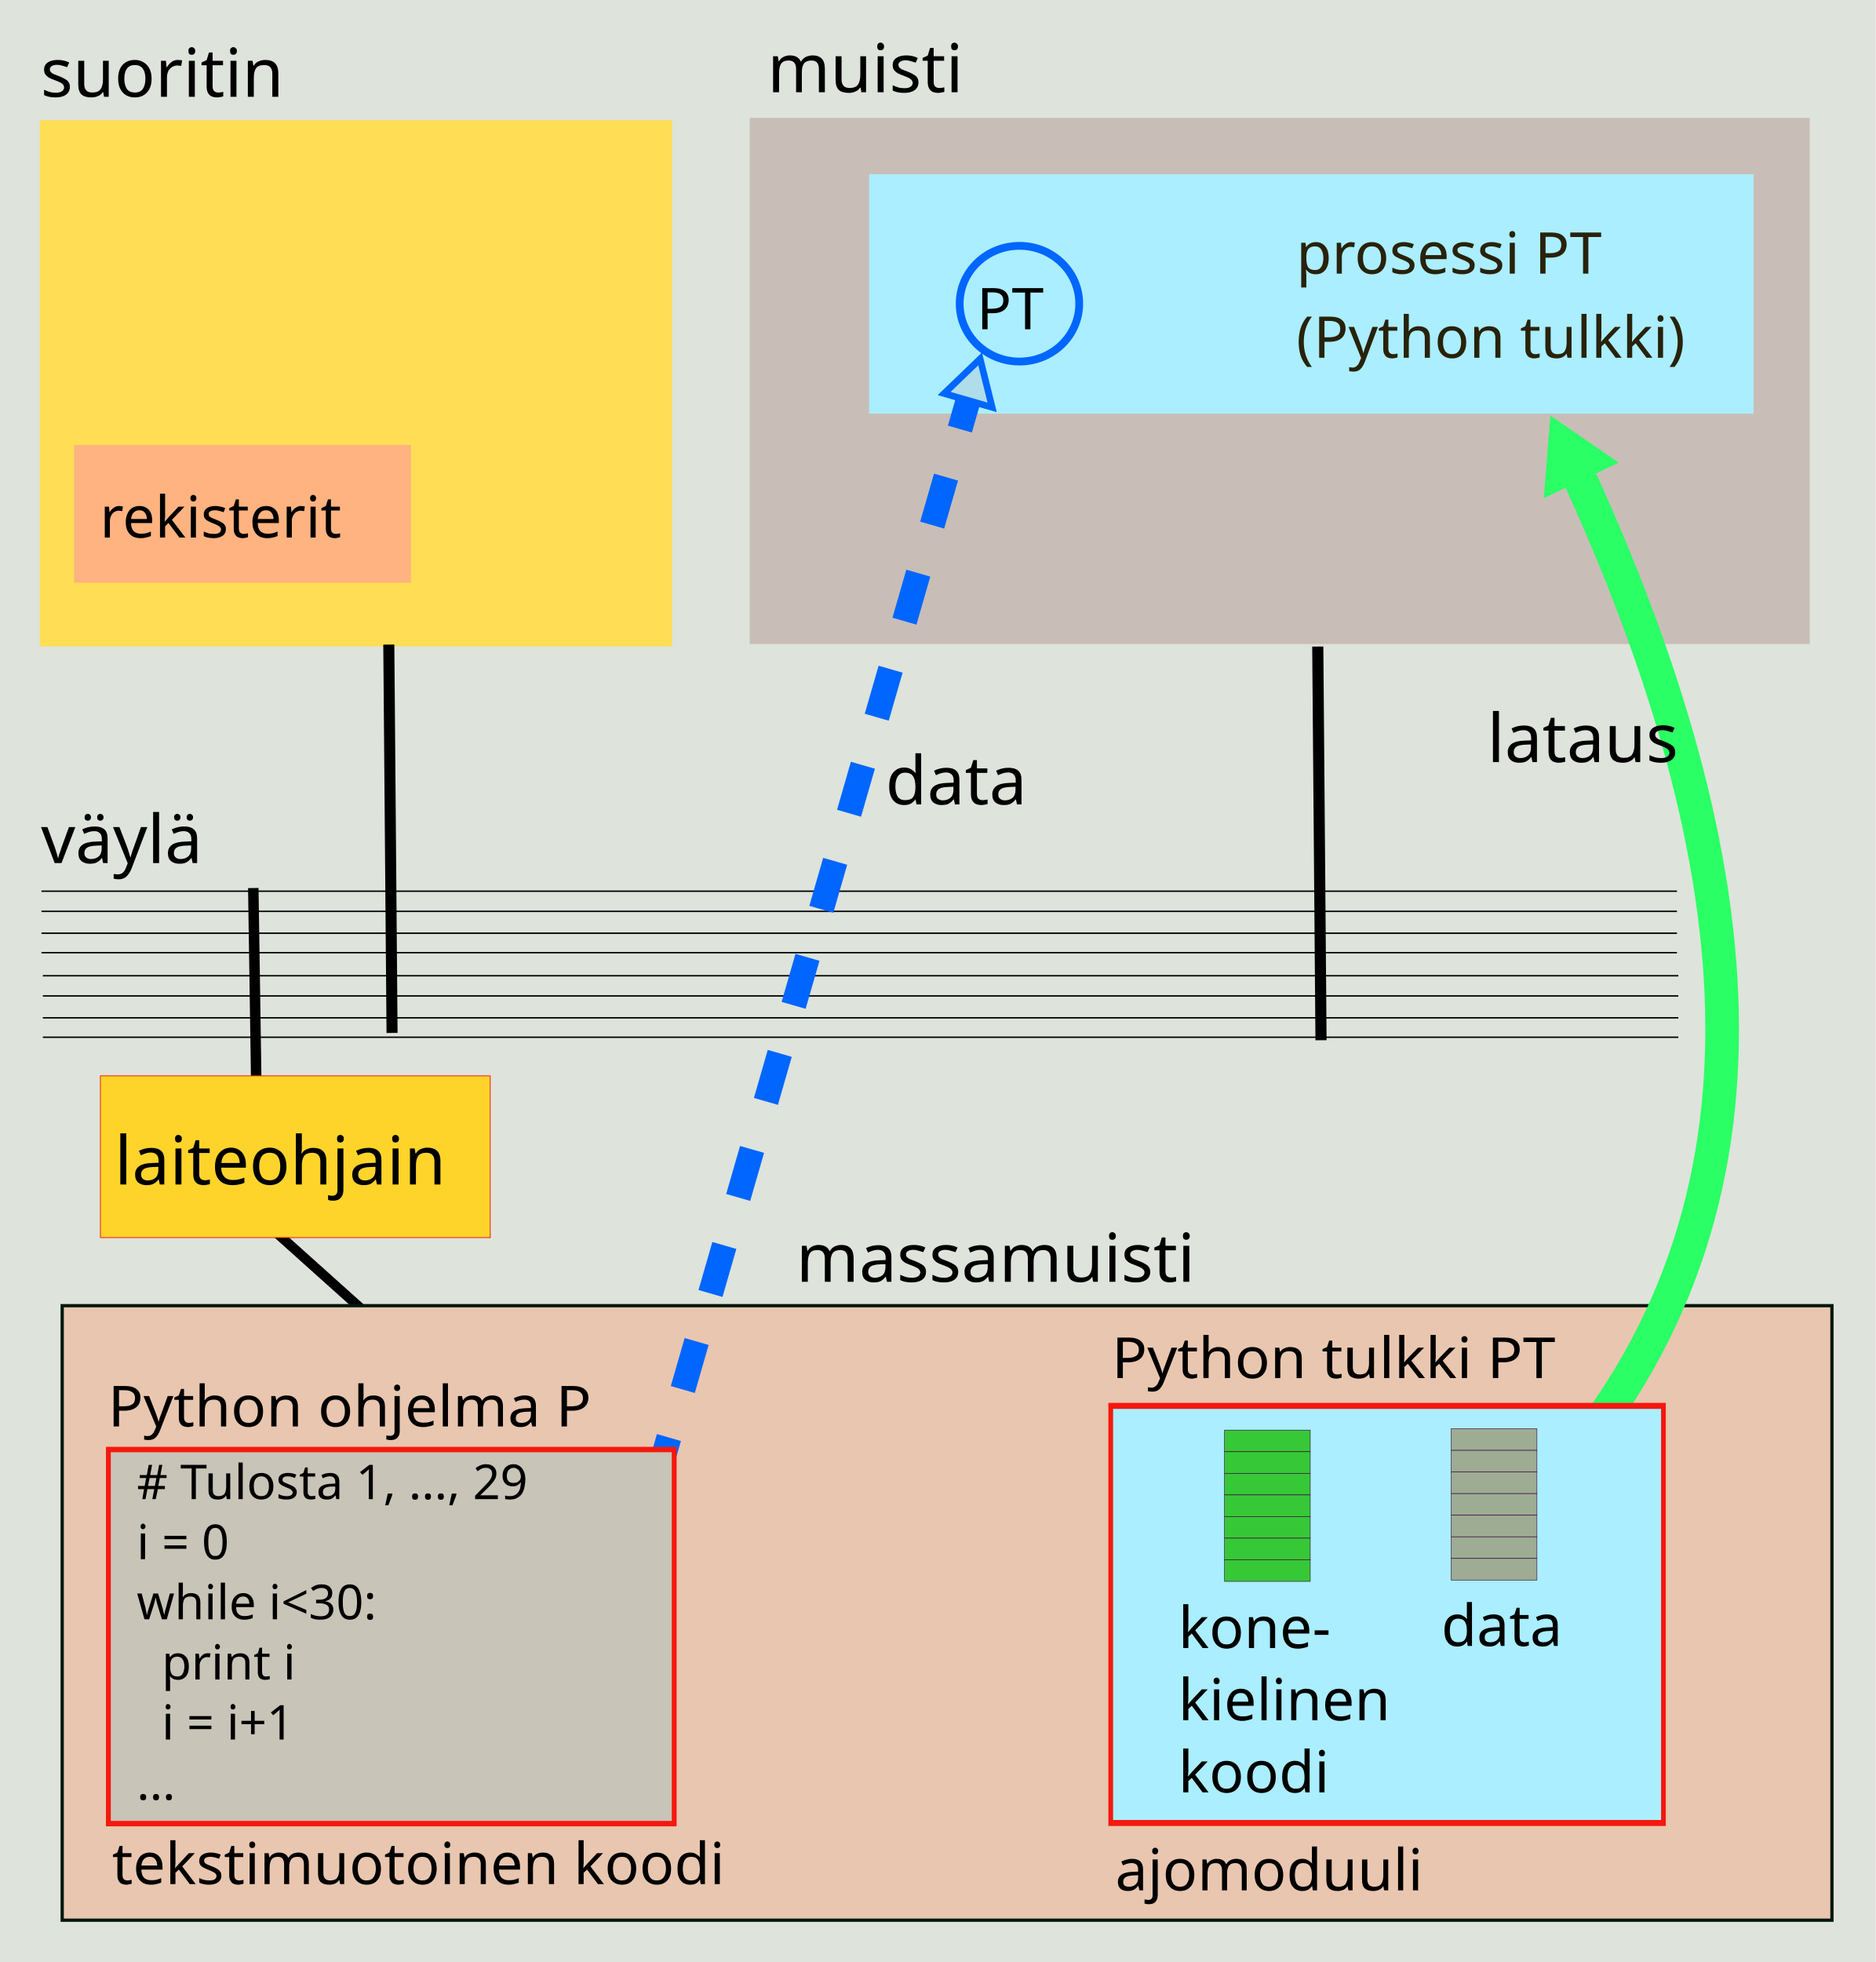
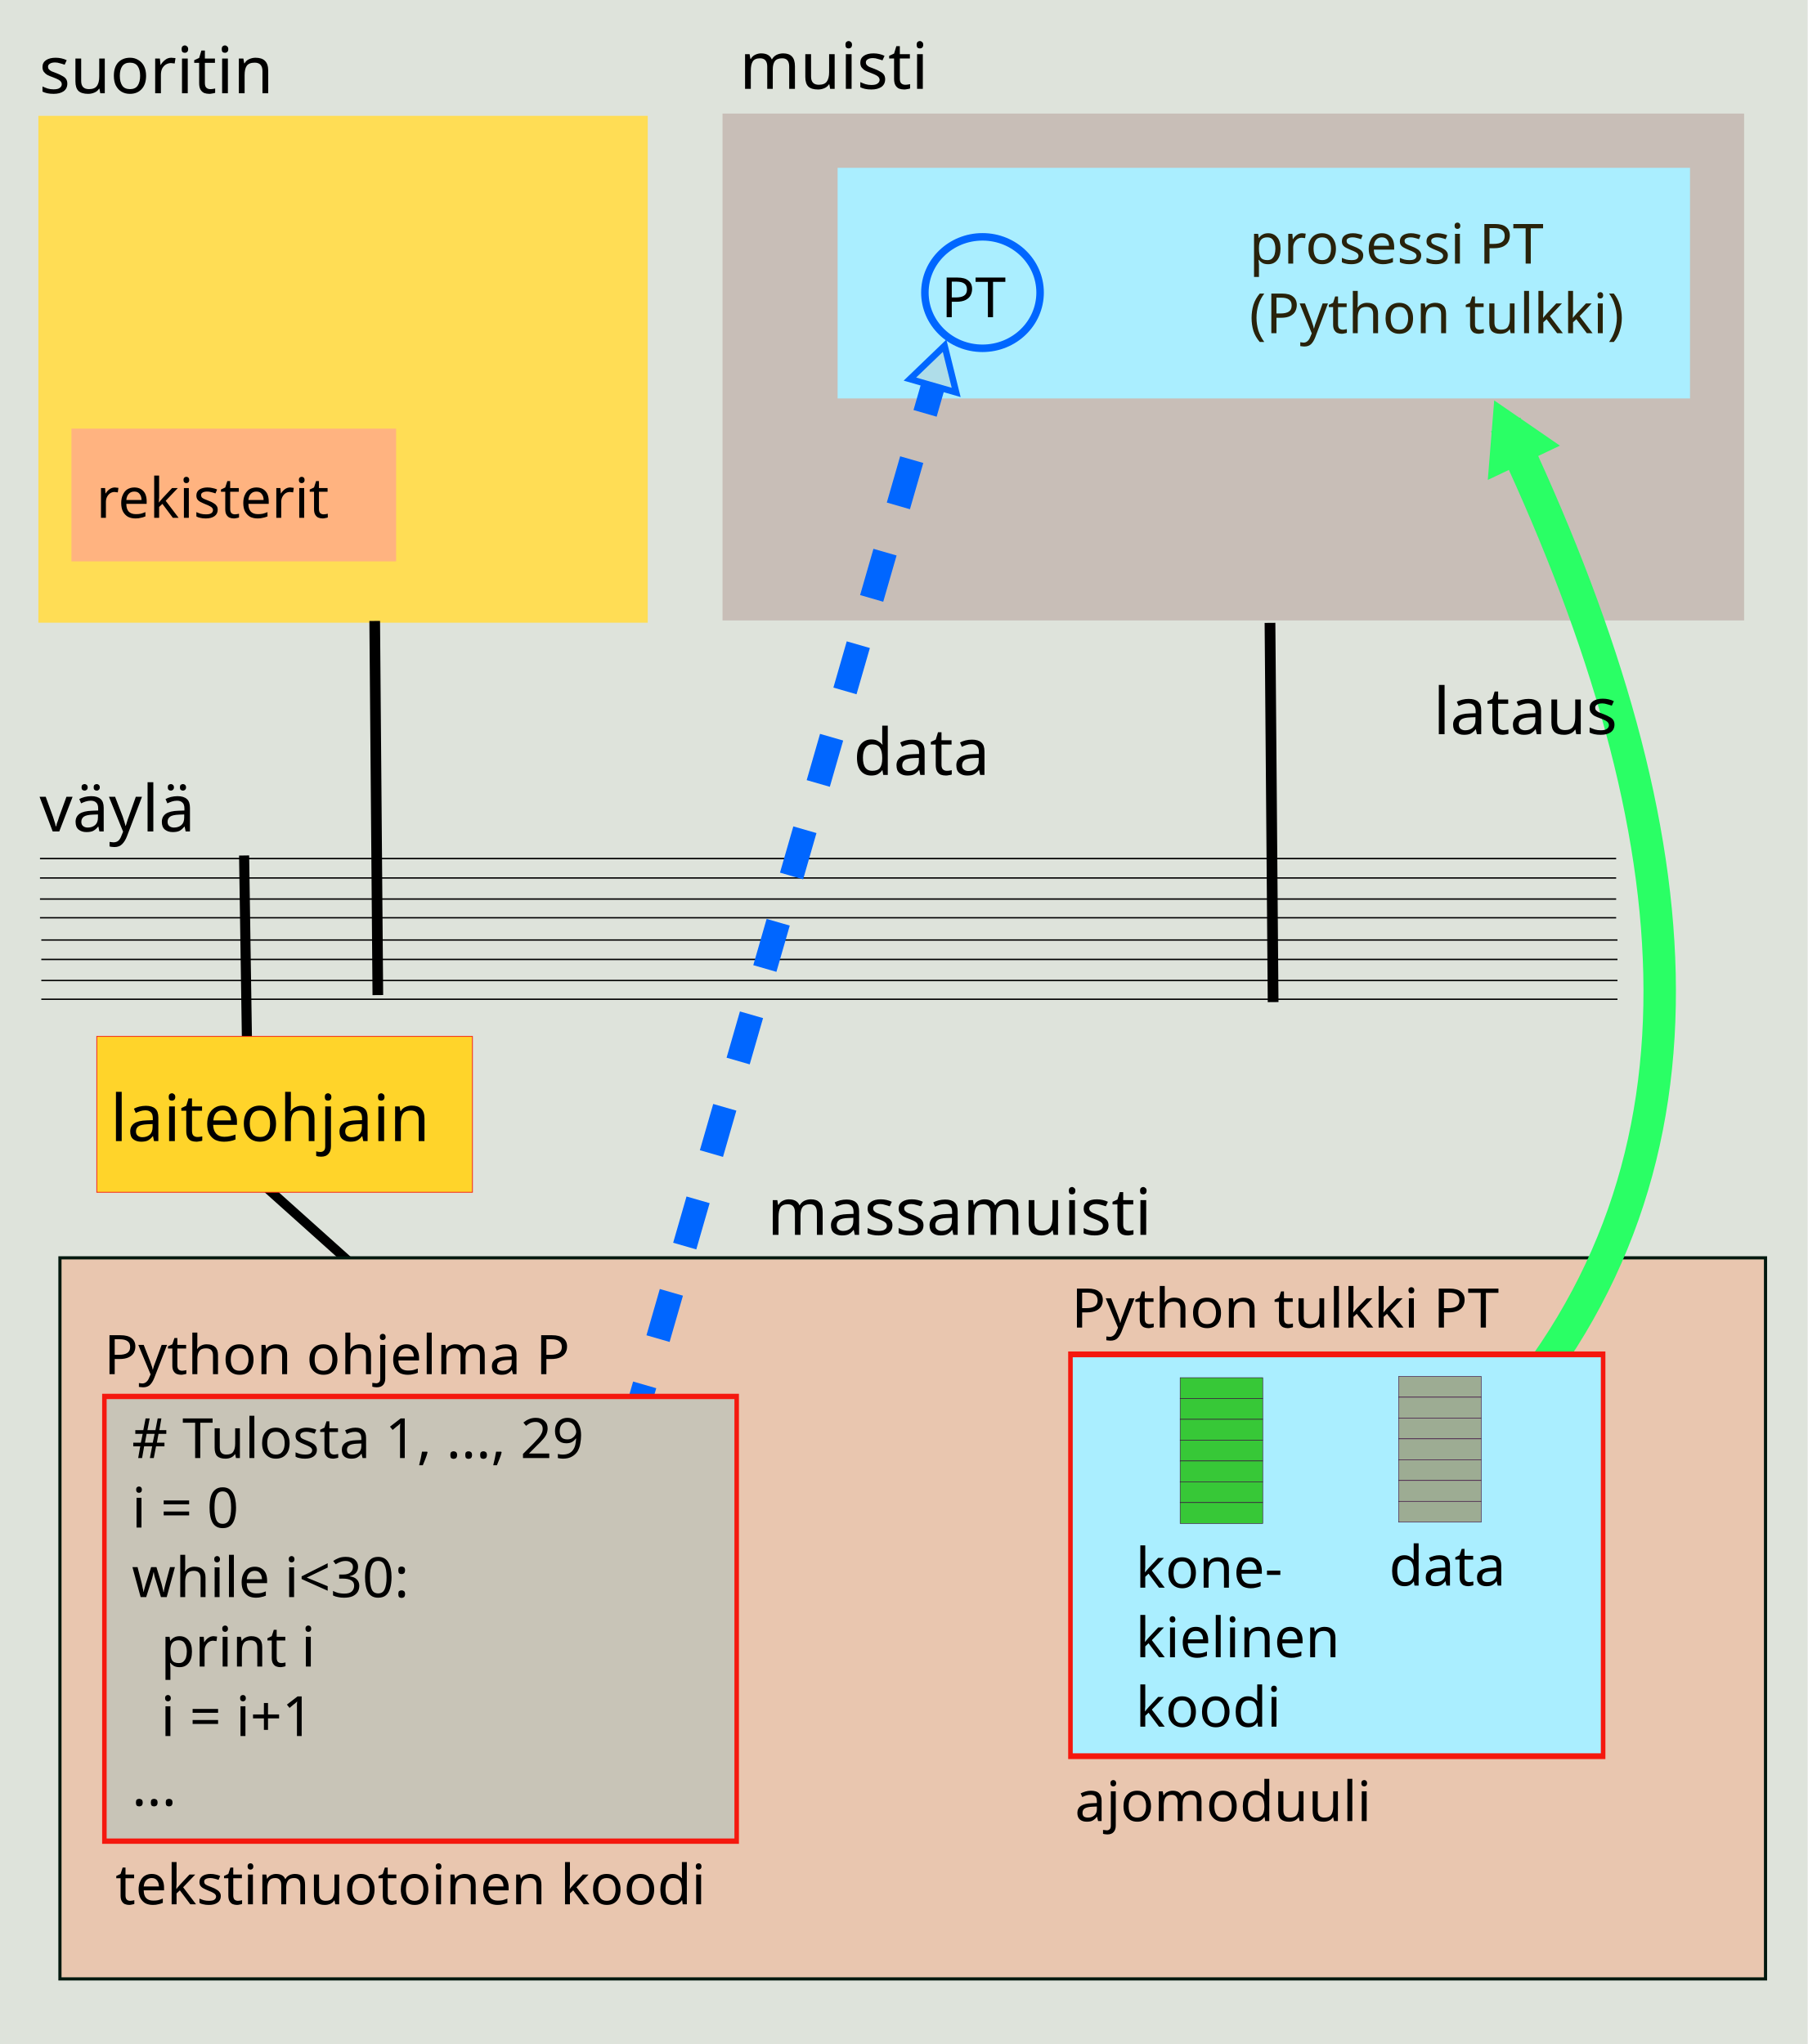
- <svg xmlns="http://www.w3.org/2000/svg" id="svg999" version="1.1" viewBox="0 0 137.591 143.908" height="143.908mm" width="137.591mm">
+ <svg xmlns="http://www.w3.org/2000/svg" id="svg999" version="1.1" viewBox="0 0 137.591 155.625" height="155.625mm" width="137.591mm">
  <defs id="defs993">
    <marker style="overflow:visible" id="Arrow1Sstart" refX="0" refY="0" orient="auto">
      <path transform="matrix(0.2,0,0,0.2,1.2,0)" style="fill-rule:evenodd;stroke:#000000;stroke-width:1pt" d="M 0,0 5,-5 -12.5,0 5,5 Z" id="path1047" />
    </marker>
    <marker style="overflow:visible" id="marker12246" refX="0" refY="0" orient="auto">
      <path transform="matrix(-0.2,0,0,-0.2,-1.2,0)" style="fill-rule:evenodd;stroke:#000000;stroke-width:1pt" d="M 0,0 5,-5 -12.5,0 5,5 Z" id="path12244" />
    </marker>
    <marker style="overflow:visible" id="marker11755" refX="0" refY="0" orient="auto">
      <path transform="scale(0.6)" d="M 8.719,4.034 -2.207,0.016 8.719,-4.002 c -1.745,2.372 -1.735,5.617 -6e-7,8.035 z" style="fill:#0055d4;fill-opacity:1;fill-rule:evenodd;stroke:#0055d4;stroke-width:0.625;stroke-linejoin:round;stroke-opacity:1" id="path11753" />
    </marker>
    <marker id="marker11634" refX="5" refY="3" orient="auto-start-reverse">
      <path style="fill:context-stroke;stroke:#0055d4;stroke-opacity:1" d="M 10,3 0,6 V 0 Z" id="path1288" />
    </marker>
    <marker style="overflow:visible" id="marker11520" refX="0" refY="0" orient="auto">
      <path transform="scale(0.4)" style="fill:#0055d4;fill-opacity:1;fill-rule:evenodd;stroke:#0055d4;stroke-width:1pt;stroke-opacity:1" d="M 5.77,0 -2.88,5 V -5 Z" id="path11518" />
    </marker>
    <marker style="overflow:visible" id="marker11411" refX="0" refY="0" orient="auto">
      <path transform="scale(0.4)" style="fill:#0055d4;fill-opacity:1;fill-rule:evenodd;stroke:#0055d4;stroke-width:1pt;stroke-opacity:1" d="M 5.77,0 -2.88,5 V -5 Z" id="path1180" />
    </marker>
    <marker style="overflow:visible" id="marker11309" refX="0" refY="0" orient="auto">
      <path transform="matrix(0.4,0,0,0.4,-1.8,0)" style="fill:#ffffff;fill-rule:evenodd;stroke:#0055d4;stroke-width:1pt;stroke-opacity:1" d="M 5.77,0 -2.88,5 V -5 Z" id="path1198" />
    </marker>
    <marker style="overflow:visible" id="Arrow2Mend" refX="0" refY="0" orient="auto">
      <path transform="scale(-0.6)" d="M 8.719,4.034 -2.207,0.016 8.719,-4.002 c -1.745,2.372 -1.735,5.617 -6e-7,8.035 z" style="fill:#0055d4;fill-opacity:1;fill-rule:evenodd;stroke:#0055d4;stroke-width:0.625;stroke-linejoin:round;stroke-opacity:1" id="path1062" />
    </marker>
    <marker style="overflow:visible" id="Arrow2Sstart" refX="0" refY="0" orient="auto">
      <path transform="matrix(0.3,0,0,0.3,-0.69,0)" d="M 8.719,4.034 -2.207,0.016 8.719,-4.002 c -1.745,2.372 -1.735,5.617 -6e-7,8.035 z" style="fill:#0055d4;fill-opacity:1;fill-rule:evenodd;stroke:#0055d4;stroke-width:0.625;stroke-linejoin:round;stroke-opacity:1" id="path1065" />
    </marker>
    <marker style="overflow:visible" id="Arrow2Mstart" refX="0" refY="0" orient="auto">
      <path transform="scale(0.6)" d="M 8.719,4.034 -2.207,0.016 8.719,-4.002 c -1.745,2.372 -1.735,5.617 -6e-7,8.035 z" style="fill:#0066ff;fill-opacity:1;fill-rule:evenodd;stroke:#0066ff;stroke-width:0.625;stroke-linejoin:round;stroke-opacity:1" id="path1059" />
    </marker>
    <marker style="overflow:visible" id="Arrow1Send" refX="0" refY="0" orient="auto">
      <path transform="matrix(-0.2,0,0,-0.2,-1.2,0)" style="fill:#0066ff;fill-opacity:1;fill-rule:evenodd;stroke:#0066ff;stroke-width:1pt;stroke-opacity:1" d="M 0,0 5,-5 -12.5,0 5,5 Z" id="path1050" />
    </marker>
    <marker orient="auto" refY="0" refX="0" id="DistanceStart" style="overflow:visible">
      <g style="fill:#0066ff;fill-opacity:1;stroke:#0066ff;stroke-opacity:1" id="g2300">
        <path id="path2306" d="M 0,0 H 2" style="fill:#0066ff;fill-opacity:1;stroke:#0066ff;stroke-width:1.15;stroke-linecap:square;stroke-opacity:1" />
        <path id="path2302" d="M 0,0 13,4 9,0 13,-4 Z" style="fill:#0066ff;fill-opacity:1;fill-rule:evenodd;stroke:#0066ff;stroke-opacity:1" />
        <path id="path2304" d="M 0,-4 V 40" style="fill:#0066ff;fill-opacity:1;stroke:#0066ff;stroke-width:1;stroke-linecap:square;stroke-opacity:1" />
      </g>
    </marker>
    <marker orient="auto" refY="0" refX="0" id="marker967" style="overflow:visible">
      <path id="path965" d="M 5.77,0 -2.88,5 V -5 Z" style="fill:#0066ff;fill-opacity:1;fill-rule:evenodd;stroke:#0066ff;stroke-width:1pt;stroke-opacity:1" transform="matrix(0.4,0,0,0.4,-1.8,0)" />
    </marker>
    <marker style="overflow:visible" id="marker3153" refX="0" refY="0" orient="auto">
      <path transform="matrix(0.2,0,0,0.2,-0.6,0)" style="fill:#afdde9;fill-opacity:1;fill-rule:evenodd;stroke:#0066ff;stroke-width:1pt;stroke-opacity:1" d="M 5.77,0 -2.88,5 V -5 Z" id="path3151" />
    </marker>
    <marker orient="auto" refY="0" refX="0" id="marker2929" style="overflow:visible">
      <path id="path2927" d="M 5.77,0 -2.88,5 V -5 Z" style="fill:#2aff65;fill-opacity:1;fill-rule:evenodd;stroke:#2aff65;stroke-width:1pt;stroke-opacity:1" transform="matrix(0.2,0,0,0.2,-0.6,0)" />
    </marker>
    <marker id="ExperimentalArrow" refX="5" refY="3" orient="auto-start-reverse">
      <path style="fill:context-stroke;stroke:#2aff65;stroke-opacity:1" d="M 10,3 0,6 V 0 Z" id="path1496" />
    </marker>
    <marker style="overflow:visible" id="TriangleOutM" refX="0" refY="0" orient="auto">
      <path transform="scale(0.4)" style="fill:#2aff65;fill-opacity:1;fill-rule:evenodd;stroke:#2aff65;stroke-width:1pt;stroke-opacity:1" d="M 5.77,0 -2.88,5 V -5 Z" id="path1388" />
    </marker>
    <marker style="overflow:visible" id="EmptyTriangleOutM" refX="0" refY="0" orient="auto">
      <path transform="matrix(0.4,0,0,0.4,-1.8,0)" style="fill:#0066ff;fill-opacity:1;fill-rule:evenodd;stroke:#0066ff;stroke-width:1pt;stroke-opacity:1" d="M 5.77,0 -2.88,5 V -5 Z" id="path1049" />
    </marker>
    <marker style="overflow:visible" id="EmptyTriangleOutS" refX="0" refY="0" orient="auto">
      <path transform="matrix(0.2,0,0,0.2,-0.6,0)" style="fill:none;fill-opacity:1;fill-rule:evenodd;stroke:#0066ff;stroke-width:1pt;stroke-opacity:1" d="M 5.77,0 -2.88,5 V -5 Z" id="path1954" />
    </marker>
  </defs>
-   <g transform="translate(-45.58221,-57.1514)" id="layer1">
-     <rect y="57.151" x="45.582" height="143.908" width="137.591" id="rect4352" style="opacity:1;fill:#dee3db;fill-opacity:1;stroke:none;stroke-width:2.668;stroke-linecap:square;stroke-miterlimit:4;stroke-dasharray:none;stroke-opacity:1" />
+   <g transform="translate(-45.58221,-57.15141)" id="layer1">
+     <rect y="57.151" x="45.582" height="155.625" width="137.591" id="rect4352" style="opacity:1;fill:#dee3db;fill-opacity:1;stroke:none;stroke-width:2.668;stroke-linecap:square;stroke-miterlimit:4;stroke-dasharray:none;stroke-opacity:1" />
    <path id="path3832-2-5" d="m 60.056,142.364 14.123,12.661 z" style="fill:none;stroke:#000000;stroke-width:0.718;stroke-linecap:butt;stroke-linejoin:miter;stroke-miterlimit:4;stroke-dasharray:none;stroke-opacity:1" />
    <text id="text891" y="151.167" x="103.988" style="font-style:normal;font-variant:normal;font-weight:normal;font-stretch:normal;font-size:4.939px;line-height:1.25;font-family:sans-serif;-inkscape-font-specification:'sans-serif, Normal';font-variant-ligatures:normal;font-variant-caps:normal;font-variant-numeric:normal;font-feature-settings:normal;text-align:start;letter-spacing:0px;word-spacing:0px;writing-mode:lr-tb;text-anchor:start;fill:#000000;fill-opacity:1;stroke:none;stroke-width:0.265" xml:space="preserve">
      <tspan style="stroke-width:0.265" id="tspan889" y="151.167" x="103.988">
        <tspan style="stroke-width:0.265" id="tspan887" y="151.167" x="103.988">massamuisti</tspan>
      </tspan>
    </text>
    <path d="m -99.129,-76.09 v 92.785 c 0.669,-1.303 1.303,-2.635 2.305,-3.684 0.101,-0.105 0.816,-0.048 1.535,0.029 0.06,-0.182 0.117,-0.365 0.16,-0.555 1.671,-3.148 0.668,-1.089 2.182,-4.721 0.453,-1.086 1.311,-2.841 1.512,-4.062 4.27e-4,-0.109 -4.02e-4,-0.217 0,-0.326 -0.073,-0.591 -0.464,-1.324 0.004,-1.557 7.93e-4,-0.54 0.005,-1.081 0.004,-1.621 1.151,0.262 2.345,0.401 3.52,0.596 1.208,-0.206 2.439,-0.345 3.623,-0.617 0.002,0.549 -0.003,1.099 -0.004,1.648 0,0 0.002,0 0.002,0 0.556,0.271 0.091,1.244 0,1.855 -0.002,0.011 -0.004,0.022 -0.006,0.033 -0.003,0.856 -0.003,1.712 -0.006,2.568 0.006,1.533 0.04,3.067 0.057,4.602 0.08,-0.183 0.062,-0.155 0.154,-0.363 1.615,-3.662 3.725,-7.108 5.402,-10.74 1.112,-2.407 2.625,-3.362 3.934,-3.273 2.181,0.147 3.791,3.19 2.01,7.234 v 0.002 c -0.555,1.261 -1.182,2.49 -1.818,3.715 0.331,0.031 0.642,0.052 1.027,0.113 1.074,0.793 2.833,1.943 2.463,2.504 1.156,1.035 0.926,0.653 1.479,2.725 -0.058,-0.076 -0.099,-0.286 -0.174,-0.227 -0.183,0.144 1.336,2.453 1.373,2.525 0.069,0.136 0.12,0.279 0.174,0.422 0.552,0.121 1.098,0.281 1.641,0.449 0.951,-1.091 2.733,-2.767 3.09,-3.143 0.593,-0.624 1.141,-1.289 1.711,-1.934 0.898,-1.877 2.506,-3.083 3.945,-4.498 0.919,-0.903 1.695,-1.97 2.508,-2.967 1.736,-0.12 3.746,-1.303 5.209,-0.361 1.899,1.223 1.059,4.54 0.889,6.352 -0.044,0.469 -0.063,0.94 -0.09,1.41 0.476,-0.111 0.957,-0.187 1.449,-0.193 0.53,-0.007 0.963,1.299 1.246,2.426 0.316,-0.001 0.616,0.039 0.848,0.236 0.22,0.186 0.399,0.413 0.564,0.652 0.109,0.031 0.208,0.058 0.309,0.086 0.491,0.097 0.965,0.227 1.359,0.521 1.509,1.126 1.347,3.682 1.68,5.312 -0.302,0.867 -0.335,1.913 -0.676,2.754 0.914,0.799 1.579,1.784 1.297,2.934 -0.37,1.506 -2.035,2.373 -2.758,3.744 -0.103,0.196 0.136,0.096 0.424,-0.074 0.309,-0.26 0.623,-0.52 0.916,-0.779 0.003,0.142 -0.514,0.542 -0.916,0.779 -1.425,1.197 -3.026,2.299 -4.93,2.492 -0.55,0.913 -1.643,2.738 -1.947,3.188 -0.206,0.305 -0.535,0.526 -0.689,0.859 -0.179,0.386 0.099,1.124 -0.27,1.266 -0.004,0.221 -1.39e-4,0.441 -0.01,0.662 -0.009,0.127 0.102,0.393 -0.025,0.383 -0.419,-0.034 -0.851,-0.042 -1.281,-0.053 -2.366,6.255 -5.432,11.99 -8.879,17.723 -0.449,1.245 0.279,2.244 -0.492,3.521 -0.439,0.726 -0.948,1.209 -1.389,1.543 -0.111,0.133 -0.314,0.322 -0.637,0.625 -0.796,0.073 -0.216,0.021 0.637,-0.625 0.598,-0.711 -1.785,0.453 -6.721,-2.576 -0.262,-0.161 0.118,-0.603 0.164,-0.906 0.105,-0.701 0.125,-1.386 0.105,-2.092 -0.098,-1.941 -0.084,-3.885 -0.061,-5.828 0.003,-0.654 0.003,-0.381 0.002,-0.818 -0.017,-5.572 4.408,-6.744 6.297,-3.539 1.808,-3.527 3.336,-7.194 4.805,-10.871 0.064,-0.144 0.141,-0.321 0.207,-0.471 -0.048,-0.662 -0.094,-1.324 -0.109,-1.992 9.18e-4,-0.019 0.001,-0.039 0.002,-0.059 -0.042,0.052 -0.085,0.104 -0.127,0.156 -1.029,0.349 -2.003,0.965 -3.086,1.047 -2.296,0.173 -3.321,-2.043 -3.941,-3.824 -0.055,-0.158 -0.07,-0.43 -0.066,-0.75 -0.214,-0.077 -0.361,-0.128 -0.621,-0.225 -0.251,-0.094 -0.5,-0.191 -0.75,-0.287 -3.987,0.688 -4.667,0.986 -4.754,-0.391 0,0 -0.002,0 -0.002,0 -0.105,-0.015 -0.175,-0.047 -0.221,-0.088 -0.436,0.028 -0.8,0.034 -1.156,0.041 -0.557,0.336 -1.333,0.794 -2.191,1.207 -0.003,2.439 -0.008,4.879 -0.006,7.318 0.004,1.339 0.004,2.678 0.002,4.018 -7.244,2.961 -6.022,3.779 -8.719,-1.662 -0.409,-0.826 -0.732,-1.608 -1.18,-2.318 -0.133,0.287 -0.265,0.574 -0.402,0.859 -0.373,1.473 -0.954,4.26 -3.252,3.801 -1.664,-0.333 -3.32,-1.394 -4.238,-2.82 -0.424,-0.658 -0.345,-1.518 -0.076,-2.387 -1.054,0.541 -2.084,1.516 -3.223,1.297 -0.867,-0.167 -1.612,-0.639 -2.324,-1.191 V 185.697 H 219.395 V -76.09 Z m 54.229,90.127 c -0.099,-0.02 -0.193,-0.047 -0.293,-0.064 0.73,1.07 1.067,2.519 2.158,3.191 0.911,0.561 -0.838,-1.97 -1.258,-2.955 -0.136,-0.034 -0.41,-0.116 -0.607,-0.172 z m -0.293,-0.064 c -0.005,-0.007 -0.011,-0.014 -0.016,-0.021 -0.47,-0.134 -0.868,-0.243 -1.275,-0.355 0.01,0.045 0.024,0.092 0.033,0.135 0.408,0.108 0.836,0.171 1.258,0.242 z m -25.549,0.195 c -0.024,0.042 -0.077,0.093 -0.123,0.143 0.021,0.001 0.015,0.034 0,0.086 0.005,0.002 0.01,0.004 0.016,0.006 0.01,-0.019 0.012,-0.025 0.107,-0.234 z m -28.213,3.604 c -0.096,0.002 0.257,0.953 0.41,1.693 0.199,0.189 0.369,0.389 0.453,0.555 0.04,-0.145 0.067,-0.251 0.105,-0.395 -0.222,-0.618 -0.477,-1.219 -0.861,-1.746 -0.055,-0.075 -0.089,-0.108 -0.107,-0.107 z m -0.174,1.623 v 3.877 c 0.029,-0.067 0.13,-0.284 0.139,-0.309 0.268,-0.732 0.554,-1.699 0.822,-2.664 -0.261,0.028 -0.627,-0.411 -0.961,-0.904 z m 9.664,0.922 c 0.1,0.134 0.195,0.27 0.295,0.404 -0.008,-0.13 -0.012,-0.26 -0.016,-0.389 -0.095,-0.008 -0.185,-0.009 -0.279,-0.016 z m 3.592,15.9 c -0.022,0.069 -0.053,0.207 -0.076,0.291 0.001,-0.003 0.003,-0.005 0.004,-0.008 0.025,-0.094 0.102,-0.376 0.072,-0.283 z" style="opacity:0;fill:#ffed2a;fill-opacity:1;stroke:#8e220e;stroke-width:1.279;stroke-miterlimit:4;stroke-dasharray:none;stroke-opacity:1" transform="matrix(0.2645833,0,0,0.2645833,33.67596,55.6395)" id="rect3713" />
    <path id="rect3713-8-5" d="M 48.503,65.971 V 104.562 H 94.893 V 65.971 Z" style="opacity:1;fill:#ffdd55;stroke:none;stroke-width:0.187;stroke-opacity:1" />
    <rect y="89.786" x="51.019" height="10.106" width="24.718" id="rect4631" style="opacity:1;fill:#ffb380;stroke:none;stroke-width:0.129;stroke-opacity:1" />
    <text id="text4629" y="96.581" x="52.909" style="font-style:normal;font-variant:normal;font-weight:normal;font-stretch:normal;font-size:4.233px;line-height:1.25;font-family:sans-serif;-inkscape-font-specification:'sans-serif, Normal';font-variant-ligatures:normal;font-variant-caps:normal;font-variant-numeric:normal;font-feature-settings:normal;text-align:start;letter-spacing:0px;word-spacing:0px;writing-mode:lr-tb;text-anchor:start;fill:#000000;fill-opacity:1;stroke:none;stroke-width:0.265;stroke-opacity:1" xml:space="preserve">
      <tspan id="tspan4350" x="52.909" y="96.581">rekisterit</tspan>
    </text>
    <path id="rect3713-8" d="m 100.585,65.799 v 38.591 h 77.769 V 65.799 Z" style="opacity:1;fill:#c8beb7;stroke:none;stroke-width:0.242;stroke-opacity:1" />
    <g style="stroke:none;stroke-opacity:1" transform="translate(-16.55119,-51.38773)" id="g4684">
      <rect style="opacity:1;fill:#aaeeff;stroke:none;stroke-width:0.275;stroke-opacity:1" id="rect4631-8" width="64.889" height="17.56" x="125.897" y="121.316" />
-       <text xml:space="preserve" style="font-style:normal;font-variant:normal;font-weight:normal;font-stretch:normal;font-size:4.939px;line-height:1.25;font-family:sans-serif;-inkscape-font-specification:'sans-serif, Normal';font-variant-ligatures:normal;font-variant-caps:normal;font-variant-numeric:normal;font-feature-settings:normal;text-align:start;letter-spacing:0px;word-spacing:0px;writing-mode:lr-tb;text-anchor:start;fill:#28220b;fill-opacity:1;stroke:none;stroke-width:0.265;stroke-opacity:1" x="157.238" y="128.612" id="text4629-1">
+       <text xml:space="preserve" style="font-style:normal;font-variant:normal;font-weight:normal;font-stretch:normal;font-size:4.233px;line-height:1.25;font-family:sans-serif;-inkscape-font-specification:'sans-serif, Normal';font-variant-ligatures:normal;font-variant-caps:normal;font-variant-numeric:normal;font-feature-settings:normal;text-align:start;letter-spacing:0px;word-spacing:0px;writing-mode:lr-tb;text-anchor:start;fill:#28220b;fill-opacity:1;stroke:none;stroke-width:0.265;stroke-opacity:1" x="157.238" y="128.612" id="text4629-1">
        <tspan id="tspan888" style="font-style:normal;font-variant:normal;font-weight:normal;font-stretch:normal;font-size:4.233px;font-family:sans-serif;-inkscape-font-specification:'sans-serif, Normal';font-variant-ligatures:normal;font-variant-caps:normal;font-variant-numeric:normal;font-feature-settings:normal;text-align:start;writing-mode:lr-tb;text-anchor:start" x="157.238" y="128.612">prosessi PT</tspan>
-         <tspan id="tspan890" style="font-style:normal;font-variant:normal;font-weight:normal;font-stretch:normal;font-size:4.233px;font-family:sans-serif;-inkscape-font-specification:'sans-serif, Normal';font-variant-ligatures:normal;font-variant-caps:normal;font-variant-numeric:normal;font-feature-settings:normal;text-align:start;writing-mode:lr-tb;text-anchor:start" x="157.238" y="134.785">(Python tulkki)</tspan>
+         <tspan id="tspan890" style="font-style:normal;font-variant:normal;font-weight:normal;font-stretch:normal;font-size:4.233px;font-family:sans-serif;-inkscape-font-specification:'sans-serif, Normal';font-variant-ligatures:normal;font-variant-caps:normal;font-variant-numeric:normal;font-feature-settings:normal;text-align:start;writing-mode:lr-tb;text-anchor:start" x="157.238" y="133.903">(Python tulkki)</tspan>
      </text>
    </g>
    <text id="text4688" y="63.916" x="101.879" style="font-style:normal;font-variant:normal;font-weight:normal;font-stretch:normal;font-size:4.939px;line-height:1.25;font-family:sans-serif;-inkscape-font-specification:'sans-serif, Normal';font-variant-ligatures:normal;font-variant-caps:normal;font-variant-numeric:normal;font-feature-settings:normal;text-align:start;letter-spacing:0px;word-spacing:0px;writing-mode:lr-tb;text-anchor:start;fill:#000000;fill-opacity:1;stroke:none;stroke-width:0.265" xml:space="preserve">
      <tspan y="63.916" x="101.879" id="tspan1784">muisti</tspan>
    </text>
    <text id="text4692" y="64.248" x="48.567" style="font-style:normal;font-variant:normal;font-weight:normal;font-stretch:normal;font-size:4.939px;line-height:1.25;font-family:sans-serif;-inkscape-font-specification:'sans-serif, Normal';font-variant-ligatures:normal;font-variant-caps:normal;font-variant-numeric:normal;font-feature-settings:normal;text-align:start;letter-spacing:0px;word-spacing:0px;writing-mode:lr-tb;text-anchor:start;fill:#000000;fill-opacity:1;stroke:none;stroke-width:0.265" xml:space="preserve">
      <tspan y="64.248" x="48.567" id="tspan1691">suoritin</tspan>
    </text>
    <g transform="matrix(0.6697177,0,0,0.3949494,38.24732,56.99699)" style="stroke:#000000;stroke-opacity:1" id="g3828">
      <path style="fill:none;stroke:#000000;stroke-width:0.265px;stroke-linecap:butt;stroke-linejoin:miter;stroke-opacity:1" d="m 15.497,165.897 c 179.161,0 179.161,0 179.161,0" id="path28" />
      <path style="fill:none;stroke:#000000;stroke-width:0.265px;stroke-linecap:butt;stroke-linejoin:miter;stroke-opacity:1" d="M 194.658,177.182 Z" id="path30" />
      <path style="fill:none;stroke:#000000;stroke-width:0.265px;stroke-linecap:butt;stroke-linejoin:miter;stroke-opacity:1" d="m 15.497,169.641 c 179.161,0 179.161,0 179.161,0" id="path28-2" />
      <path style="fill:none;stroke:#000000;stroke-width:0.265px;stroke-linecap:butt;stroke-linejoin:miter;stroke-opacity:1" d="m 15.497,173.704 c 179.161,0 179.161,0 179.161,0" id="path28-1" />
      <path style="fill:none;stroke:#000000;stroke-width:0.265px;stroke-linecap:butt;stroke-linejoin:miter;stroke-opacity:1" d="m 15.497,177.314 c 179.161,0 179.161,0 179.161,0" id="path28-5" />
      <path style="fill:none;stroke:#000000;stroke-width:0.265px;stroke-linecap:butt;stroke-linejoin:miter;stroke-opacity:1" d="m 15.648,181.603 c 179.16,0 179.16,0 179.16,0" id="path28-11" />
      <path style="fill:none;stroke:#000000;stroke-width:0.265px;stroke-linecap:butt;stroke-linejoin:miter;stroke-opacity:1" d="M 194.808,192.887 Z" id="path30-2" />
      <path style="fill:none;stroke:#000000;stroke-width:0.265px;stroke-linecap:butt;stroke-linejoin:miter;stroke-opacity:1" d="m 15.648,185.347 c 179.16,0 179.16,0 179.16,0" id="path28-2-3" />
      <path style="fill:none;stroke:#000000;stroke-width:0.265px;stroke-linecap:butt;stroke-linejoin:miter;stroke-opacity:1" d="m 15.648,189.41 c 179.16,0 179.16,0 179.16,0" id="path28-1-8" />
      <path style="fill:none;stroke:#000000;stroke-width:0.265px;stroke-linecap:butt;stroke-linejoin:miter;stroke-opacity:1" d="m 15.648,193.02 c 179.16,0 179.16,0 179.16,0" id="path28-5-7" />
    </g>
    <text id="text4692-9" y="120.457" x="48.595" style="font-style:normal;font-variant:normal;font-weight:normal;font-stretch:normal;font-size:4.939px;line-height:1.25;font-family:sans-serif;-inkscape-font-specification:'sans-serif, Normal';font-variant-ligatures:normal;font-variant-caps:normal;font-variant-numeric:normal;font-feature-settings:normal;text-align:start;letter-spacing:0px;word-spacing:0px;writing-mode:lr-tb;text-anchor:start;fill:#000000;fill-opacity:1;stroke:none;stroke-width:0.265" xml:space="preserve">
      <tspan y="120.457" x="48.595" id="tspan1693">väylä</tspan>
    </text>
    <path id="path3832" d="m 74.107,104.43 0.238,28.484 z" style="fill:none;stroke:#000000;stroke-width:0.811;stroke-linecap:butt;stroke-linejoin:miter;stroke-miterlimit:4;stroke-dasharray:none;stroke-opacity:1" />
    <path id="path3832-9" d="m 142.261,104.574 c 0.238,28.875 0.238,28.875 0.238,28.875" style="fill:none;stroke:#000000;stroke-width:0.817;stroke-linecap:butt;stroke-linejoin:miter;stroke-miterlimit:4;stroke-dasharray:none;stroke-opacity:1" />
    <path id="path3832-2" d="m 64.165,122.287 0.305,19.871 z" style="fill:none;stroke:#000000;stroke-width:0.768;stroke-linecap:butt;stroke-linejoin:miter;stroke-miterlimit:4;stroke-dasharray:none;stroke-opacity:1" />
    <g transform="translate(-44.45002)" id="g902">
      <rect style="opacity:1;fill:#ffd42a;stroke:#f5180e;stroke-width:0.058;stroke-miterlimit:4;stroke-dasharray:none;stroke-opacity:1" id="rect65-5-0-3" width="28.599" height="11.864" x="97.399" y="136.062" />
      <text xml:space="preserve" style="font-style:normal;font-variant:normal;font-weight:normal;font-stretch:normal;font-size:4.939px;line-height:1.25;font-family:sans-serif;-inkscape-font-specification:'sans-serif, Normal';font-variant-ligatures:normal;font-variant-caps:normal;font-variant-numeric:normal;font-feature-settings:normal;text-align:start;letter-spacing:0px;word-spacing:0px;writing-mode:lr-tb;text-anchor:start;fill:#000000;fill-opacity:1;stroke:none;stroke-width:0.265" x="98.437" y="144.029" id="text885">
        <tspan x="98.437" y="144.029" id="tspan883" style="stroke-width:0.265">
          <tspan x="98.437" y="144.029" id="tspan881" style="stroke-width:0.265">laiteohjain</tspan>
        </tspan>
      </text>
    </g>
-     <rect y="152.92" x="50.145" height="45.073" width="129.838" id="rect65-5-0" style="opacity:1;fill:#e9c6af;stroke:#00180e;stroke-width:0.24;stroke-miterlimit:4;stroke-dasharray:none;stroke-opacity:1" />
+     <rect y="152.92" x="50.145" height="54.9" width="129.838" id="rect65-5-0" style="opacity:1;fill:#e9c6af;stroke:#00180e;stroke-width:0.24;stroke-miterlimit:4;stroke-dasharray:none;stroke-opacity:1" />
    <path id="path1786" d="m 159.377,165.914 c 18.114,-20.249 15.042,-46.526 0.822,-76.447" style="fill:none;fill-opacity:1;stroke:#2aff65;stroke-width:2.47;stroke-linecap:butt;stroke-linejoin:miter;stroke-miterlimit:4;stroke-dasharray:none;stroke-opacity:1;marker-end:url(#marker2929)" />
    <g id="g1591" transform="matrix(1.708399,0,0,2.171096,-13.44097,-234.5506)">
      <rect style="opacity:1;fill:#aaeeff;stroke:#f5180e;stroke-width:0.203;stroke-miterlimit:4;stroke-dasharray:none;stroke-opacity:1" id="rect910-5-3" width="23.735" height="14.091" x="82.248" y="181.853" />
    </g>
    <text transform="scale(1.016634,0.9836383)" id="text11118" y="160.856" x="125.072" style="font-style:normal;font-variant:normal;font-weight:normal;font-stretch:normal;font-size:4.233px;line-height:1.25;font-family:sans-serif;-inkscape-font-specification:'sans-serif, Normal';font-variant-ligatures:normal;font-variant-caps:normal;font-variant-numeric:normal;font-feature-settings:normal;text-align:start;letter-spacing:0px;word-spacing:0px;writing-mode:lr-tb;text-anchor:start;fill:#000000;fill-opacity:1;stroke:none;stroke-width:0.26" xml:space="preserve">
-       <tspan style="stroke-width:0.26" id="tspan11116" y="160.856" x="125.072">
-         <tspan style="stroke-width:0.26" id="tspan11114" y="160.856" x="125.072">Python tulkki PT</tspan>
+       <tspan style="font-style:normal;font-variant:normal;font-weight:normal;font-stretch:normal;font-size:4.233px;font-family:sans-serif;-inkscape-font-specification:'sans-serif, Normal';font-variant-ligatures:normal;font-variant-caps:normal;font-variant-numeric:normal;font-feature-settings:normal;text-align:start;writing-mode:lr-tb;text-anchor:start;stroke-width:0.26" id="tspan11116" y="160.856" x="125.072">
+         <tspan style="font-style:normal;font-variant:normal;font-weight:normal;font-stretch:normal;font-size:4.233px;font-family:sans-serif;-inkscape-font-specification:'sans-serif, Normal';font-variant-ligatures:normal;font-variant-caps:normal;font-variant-numeric:normal;font-feature-settings:normal;text-align:start;writing-mode:lr-tb;text-anchor:start;stroke-width:0.26" id="tspan11114" y="160.856" x="125.072">Python tulkki PT</tspan>
      </tspan>
    </text>
    <text id="text4692-9-1" y="113.048" x="154.692" style="font-style:normal;font-variant:normal;font-weight:normal;font-stretch:normal;font-size:4.939px;line-height:1.25;font-family:sans-serif;-inkscape-font-specification:'sans-serif, Normal';font-variant-ligatures:normal;font-variant-caps:normal;font-variant-numeric:normal;font-feature-settings:normal;text-align:start;letter-spacing:0px;word-spacing:0px;writing-mode:lr-tb;text-anchor:start;fill:#000000;fill-opacity:1;stroke:none;stroke-width:0.265" xml:space="preserve">
      <tspan y="113.048" x="154.692" id="tspan4270">lataus</tspan>
    </text>
    <g transform="translate(-44.97917,2.267857)" id="g1667">
      <ellipse cy="77.159" cx="165.354" id="path884" style="opacity:1;fill:none;fill-opacity:1;stroke:#0066ff;stroke-width:0.571;stroke-linecap:square;stroke-miterlimit:4;stroke-dasharray:none;stroke-opacity:1;marker-end:url(#EmptyTriangleOutM)" rx="4.385" ry="4.243" />
      <text xml:space="preserve" style="font-style:normal;font-variant:normal;font-weight:normal;font-stretch:normal;font-size:4.233px;line-height:1.25;font-family:sans-serif;-inkscape-font-specification:'sans-serif, Normal';font-variant-ligatures:normal;font-variant-caps:normal;font-variant-numeric:normal;font-feature-settings:normal;text-align:start;letter-spacing:0px;word-spacing:0px;writing-mode:lr-tb;text-anchor:start;fill:#000000;fill-opacity:1;stroke:none;stroke-width:0.265" x="162.22" y="79.03" id="text4692-9-0">
        <tspan id="tspan894" x="162.22" y="79.03">PT</tspan>
      </text>
    </g>
    <g transform="matrix(0.474908,0,0,0.491308,99.10127,85.22564)" id="g993">
      <rect style="opacity:1;fill:#37c837;fill-opacity:1;stroke:#370137;stroke-width:0.075;stroke-linecap:square;stroke-miterlimit:4;stroke-dasharray:none;stroke-opacity:1" id="rect930" width="13.243" height="3.227" x="76.475" y="156.357" />
      <rect style="opacity:1;fill:#37c837;fill-opacity:1;stroke:#370137;stroke-width:0.075;stroke-linecap:square;stroke-miterlimit:4;stroke-dasharray:none;stroke-opacity:1" id="rect930-3" width="13.243" height="3.227" x="76.475" y="159.584" />
      <rect style="opacity:1;fill:#37c837;fill-opacity:1;stroke:#370137;stroke-width:0.075;stroke-linecap:square;stroke-miterlimit:4;stroke-dasharray:none;stroke-opacity:1" id="rect930-9" width="13.243" height="3.227" x="76.475" y="162.81" />
      <rect style="opacity:1;fill:#37c837;fill-opacity:1;stroke:#370137;stroke-width:0.075;stroke-linecap:square;stroke-miterlimit:4;stroke-dasharray:none;stroke-opacity:1" id="rect930-1" width="13.243" height="3.227" x="76.475" y="166.037" />
      <rect style="opacity:1;fill:#37c837;fill-opacity:1;stroke:#370137;stroke-width:0.075;stroke-linecap:square;stroke-miterlimit:4;stroke-dasharray:none;stroke-opacity:1" id="rect930-7" width="13.243" height="3.227" x="76.475" y="169.264" />
      <rect style="opacity:1;fill:#37c837;fill-opacity:1;stroke:#370137;stroke-width:0.075;stroke-linecap:square;stroke-miterlimit:4;stroke-dasharray:none;stroke-opacity:1" id="rect930-0" width="13.243" height="3.227" x="76.475" y="172.49" />
      <rect style="opacity:1;fill:#37c837;fill-opacity:1;stroke:#370137;stroke-width:0.075;stroke-linecap:square;stroke-miterlimit:4;stroke-dasharray:none;stroke-opacity:1" id="rect930-78" width="13.243" height="3.227" x="76.475" y="175.717" />
    </g>
    <g style="fill:#9dac93" transform="matrix(0.474908,0,0,0.491308,115.7322,85.12745)" id="g993-7">
      <rect style="opacity:1;fill:#9dac93;fill-opacity:1;stroke:#370137;stroke-width:0.075;stroke-linecap:square;stroke-miterlimit:4;stroke-dasharray:none;stroke-opacity:1" id="rect930-34" width="13.243" height="3.227" x="76.475" y="156.357" />
      <rect style="opacity:1;fill:#9dac93;fill-opacity:1;stroke:#370137;stroke-width:0.075;stroke-linecap:square;stroke-miterlimit:4;stroke-dasharray:none;stroke-opacity:1" id="rect930-3-9" width="13.243" height="3.227" x="76.475" y="159.584" />
      <rect style="opacity:1;fill:#9dac93;fill-opacity:1;stroke:#370137;stroke-width:0.075;stroke-linecap:square;stroke-miterlimit:4;stroke-dasharray:none;stroke-opacity:1" id="rect930-9-3" width="13.243" height="3.227" x="76.475" y="162.81" />
      <rect style="opacity:1;fill:#9dac93;fill-opacity:1;stroke:#370137;stroke-width:0.075;stroke-linecap:square;stroke-miterlimit:4;stroke-dasharray:none;stroke-opacity:1" id="rect930-1-2" width="13.243" height="3.227" x="76.475" y="166.037" />
      <rect style="opacity:1;fill:#9dac93;fill-opacity:1;stroke:#370137;stroke-width:0.075;stroke-linecap:square;stroke-miterlimit:4;stroke-dasharray:none;stroke-opacity:1" id="rect930-7-2" width="13.243" height="3.227" x="76.475" y="169.264" />
      <rect style="opacity:1;fill:#9dac93;fill-opacity:1;stroke:#370137;stroke-width:0.075;stroke-linecap:square;stroke-miterlimit:4;stroke-dasharray:none;stroke-opacity:1" id="rect930-0-1" width="13.243" height="3.227" x="76.475" y="172.49" />
      <rect style="opacity:1;fill:#9dac93;fill-opacity:1;stroke:#370137;stroke-width:0.075;stroke-linecap:square;stroke-miterlimit:4;stroke-dasharray:none;stroke-opacity:1" id="rect930-78-3" width="13.243" height="3.227" x="76.475" y="175.717" />
    </g>
    <text xml:space="preserve" style="font-style:normal;font-variant:normal;font-weight:normal;font-stretch:normal;font-size:4.233px;line-height:1.25;font-family:sans-serif;-inkscape-font-specification:'sans-serif, Normal';font-variant-ligatures:normal;font-variant-caps:normal;font-variant-numeric:normal;font-feature-settings:normal;text-align:start;letter-spacing:0px;word-spacing:0px;writing-mode:lr-tb;text-anchor:start;fill:#000000;fill-opacity:1;stroke:none;stroke-width:0.265;stroke-opacity:1" x="132.03" y="178.034" id="text4629-5">
      <tspan y="178.034" x="132.03" id="tspan1053">kone-</tspan>
      <tspan y="183.325" x="132.03" id="tspan1055">kielinen</tspan>
      <tspan y="188.617" x="132.03" id="tspan1057">koodi</tspan>
    </text>
    <text xml:space="preserve" style="font-style:normal;font-variant:normal;font-weight:normal;font-stretch:normal;font-size:4.233px;line-height:1.25;font-family:sans-serif;-inkscape-font-specification:'sans-serif, Normal';font-variant-ligatures:normal;font-variant-caps:normal;font-variant-numeric:normal;font-feature-settings:normal;text-align:start;letter-spacing:0px;word-spacing:0px;writing-mode:lr-tb;text-anchor:start;fill:#000000;fill-opacity:1;stroke:none;stroke-width:0.265;stroke-opacity:1" x="151.323" y="177.878" id="text4629-5-5">
      <tspan y="177.878" x="151.323" id="tspan1083">data</tspan>
    </text>
    <text transform="scale(1.016634,0.9836383)" id="text11112" y="164.47" x="52.629" style="font-style:normal;font-variant:normal;font-weight:normal;font-stretch:normal;font-size:4.233px;line-height:1.25;font-family:sans-serif;-inkscape-font-specification:'sans-serif, Normal';font-variant-ligatures:normal;font-variant-caps:normal;font-variant-numeric:normal;font-feature-settings:normal;text-align:start;letter-spacing:0px;word-spacing:0px;writing-mode:lr-tb;text-anchor:start;fill:#000000;fill-opacity:1;stroke:none;stroke-width:0.26" xml:space="preserve">
      <tspan style="stroke-width:0.26" id="tspan11110" y="164.47" x="52.629">
        <tspan style="stroke-width:0.26" id="tspan11108" y="164.47" x="52.629">Python ohjelma P</tspan>
      </tspan>
    </text>
    <path id="path1241" d="M 93.642,166.114 C 117.208,84.451 117.208,84.451 117.208,84.451" style="fill:#afdde9;fill-opacity:1;stroke:#0066ff;stroke-width:1.833;stroke-linecap:butt;stroke-linejoin:miter;stroke-miterlimit:4;stroke-dasharray:3.666, 3.666;stroke-dashoffset:0;stroke-opacity:1;marker-end:url(#marker3153)" />
-     <g style="fill:#c8c4b7;fill-opacity:1" id="g1591-7" transform="matrix(1.748913,0,0,1.947273,-90.31134,-190.647)">
-       <rect style="opacity:1;fill:#c8c4b7;fill-opacity:1;stroke:#f5180e;stroke-width:0.203;stroke-miterlimit:4;stroke-dasharray:none;stroke-opacity:1" id="rect910-5-3-6" width="23.735" height="14.091" x="82.248" y="181.853" />
+     <g style="fill:#c8c4b7;fill-opacity:1;stroke-width:0.836" id="g1591-7" transform="matrix(2.027932,0,0,2.402917,-113.2642,-273.505)">
+       <rect style="opacity:1;fill:#c8c4b7;fill-opacity:1;stroke:#f5180e;stroke-width:0.169;stroke-miterlimit:4;stroke-dasharray:none;stroke-opacity:1" id="rect910-5-3-6" width="23.735" height="14.091" x="82.248" y="181.853" />
    </g>
-     <text xml:space="preserve" style="font-style:normal;font-variant:normal;font-weight:normal;font-stretch:normal;font-size:4.233px;line-height:1.25;font-family:sans-serif;-inkscape-font-specification:'sans-serif, Normal';font-variant-ligatures:normal;font-variant-caps:normal;font-variant-numeric:normal;font-feature-settings:normal;text-align:start;letter-spacing:0px;word-spacing:0px;writing-mode:lr-tb;text-anchor:start;fill:#000000;fill-opacity:1;stroke:none;stroke-width:0.1;stroke-miterlimit:4;stroke-dasharray:none;stroke-opacity:1" x="53.806" y="195.341" id="text4629-5-4">
-       <tspan y="195.341" x="53.806" id="tspan1018">tekstimuotoinen koodi</tspan>
+     <text xml:space="preserve" style="font-style:normal;font-variant:normal;font-weight:normal;font-stretch:normal;font-size:4.233px;line-height:1.25;font-family:sans-serif;-inkscape-font-specification:'sans-serif, Normal';font-variant-ligatures:normal;font-variant-caps:normal;font-variant-numeric:normal;font-feature-settings:normal;text-align:start;letter-spacing:0px;word-spacing:0px;writing-mode:lr-tb;text-anchor:start;fill:#000000;fill-opacity:1;stroke:none;stroke-width:0.1;stroke-miterlimit:4;stroke-dasharray:none;stroke-opacity:1" x="54.373" y="202.144" id="text4629-5-4">
+       <tspan y="202.144" x="54.373" id="tspan1018">tekstimuotoinen koodi</tspan>
    </text>
    <text id="text4692-9-1-8" y="116.153" x="110.555" style="font-style:normal;font-variant:normal;font-weight:normal;font-stretch:normal;font-size:4.939px;line-height:1.25;font-family:sans-serif;-inkscape-font-specification:'sans-serif, Normal';font-variant-ligatures:normal;font-variant-caps:normal;font-variant-numeric:normal;font-feature-settings:normal;text-align:start;letter-spacing:0px;word-spacing:0px;writing-mode:lr-tb;text-anchor:start;fill:#000000;fill-opacity:1;stroke:none;stroke-width:0.265" xml:space="preserve">
      <tspan y="116.153" x="110.555" id="tspan2489">data</tspan>
    </text>
-     <text xml:space="preserve" style="font-style:normal;font-variant:normal;font-weight:normal;font-stretch:normal;font-size:3.528px;line-height:1.25;font-family:sans-serif;-inkscape-font-specification:'sans-serif, Normal';font-variant-ligatures:normal;font-variant-caps:normal;font-variant-numeric:normal;font-feature-settings:normal;text-align:start;letter-spacing:0px;word-spacing:0px;writing-mode:lr-tb;text-anchor:start;fill:#000000;fill-opacity:1;stroke:none;stroke-width:0.265;stroke-opacity:1" x="55.616" y="167.106" id="text4629-5-4-1">
-       <tspan y="167.106" x="55.616" id="tspan1022"># Tulosta 1, ..., 29</tspan>
-       <tspan y="171.516" x="55.616" id="tspan1024">i = 0</tspan>
-       <tspan y="175.925" x="55.616" id="tspan1026">while i&lt;30:</tspan>
-       <tspan y="180.335" x="55.616" id="tspan1028">  print i</tspan>
-       <tspan y="184.745" x="55.616" id="tspan1030">  i = i+1</tspan>
-       <tspan id="tspan1088" y="189.155" x="55.616">...</tspan>
+     <text xml:space="preserve" style="font-style:normal;font-variant:normal;font-weight:normal;font-stretch:normal;font-size:4.233px;line-height:1.25;font-family:sans-serif;-inkscape-font-specification:'sans-serif, Normal';font-variant-ligatures:normal;font-variant-caps:normal;font-variant-numeric:normal;font-feature-settings:normal;text-align:start;letter-spacing:0px;word-spacing:0px;writing-mode:lr-tb;text-anchor:start;fill:#000000;fill-opacity:1;stroke:none;stroke-width:0.265;stroke-opacity:1" x="55.616" y="168.164" id="text4629-5-4-1">
+       <tspan y="168.164" x="55.616" id="tspan1022"># Tulosta 1, ..., 29</tspan>
+       <tspan y="173.456" x="55.616" id="tspan1024">i = 0</tspan>
+       <tspan y="178.748" x="55.616" id="tspan1026">while i&lt;30:</tspan>
+       <tspan y="184.039" x="55.616" id="tspan1028">  print i</tspan>
+       <tspan y="189.331" x="55.616" id="tspan1030">  i = i+1</tspan>
+       <tspan id="tspan1088" y="194.623" x="55.616">...</tspan>
    </text>
    <text id="text885-9" y="195.805" x="127.412" style="font-style:normal;font-variant:normal;font-weight:normal;font-stretch:normal;font-size:4.233px;line-height:1.25;font-family:sans-serif;-inkscape-font-specification:'sans-serif, Normal';font-variant-ligatures:normal;font-variant-caps:normal;font-variant-numeric:normal;font-feature-settings:normal;text-align:start;letter-spacing:0px;word-spacing:0px;writing-mode:lr-tb;text-anchor:start;fill:#000000;fill-opacity:1;stroke:none;stroke-width:0.265" xml:space="preserve">
-       <tspan y="195.805" x="127.412" id="tspan925" style="stroke-width:0.265">ajomoduuli</tspan>
+       <tspan y="195.805" x="127.412" id="tspan925" style="font-style:normal;font-variant:normal;font-weight:normal;font-stretch:normal;font-size:4.233px;font-family:sans-serif;-inkscape-font-specification:'sans-serif, Normal';font-variant-ligatures:normal;font-variant-caps:normal;font-variant-numeric:normal;font-feature-settings:normal;text-align:start;writing-mode:lr-tb;text-anchor:start;stroke-width:0.265">ajomoduuli</tspan>
    </text>
  </g>
</svg>
